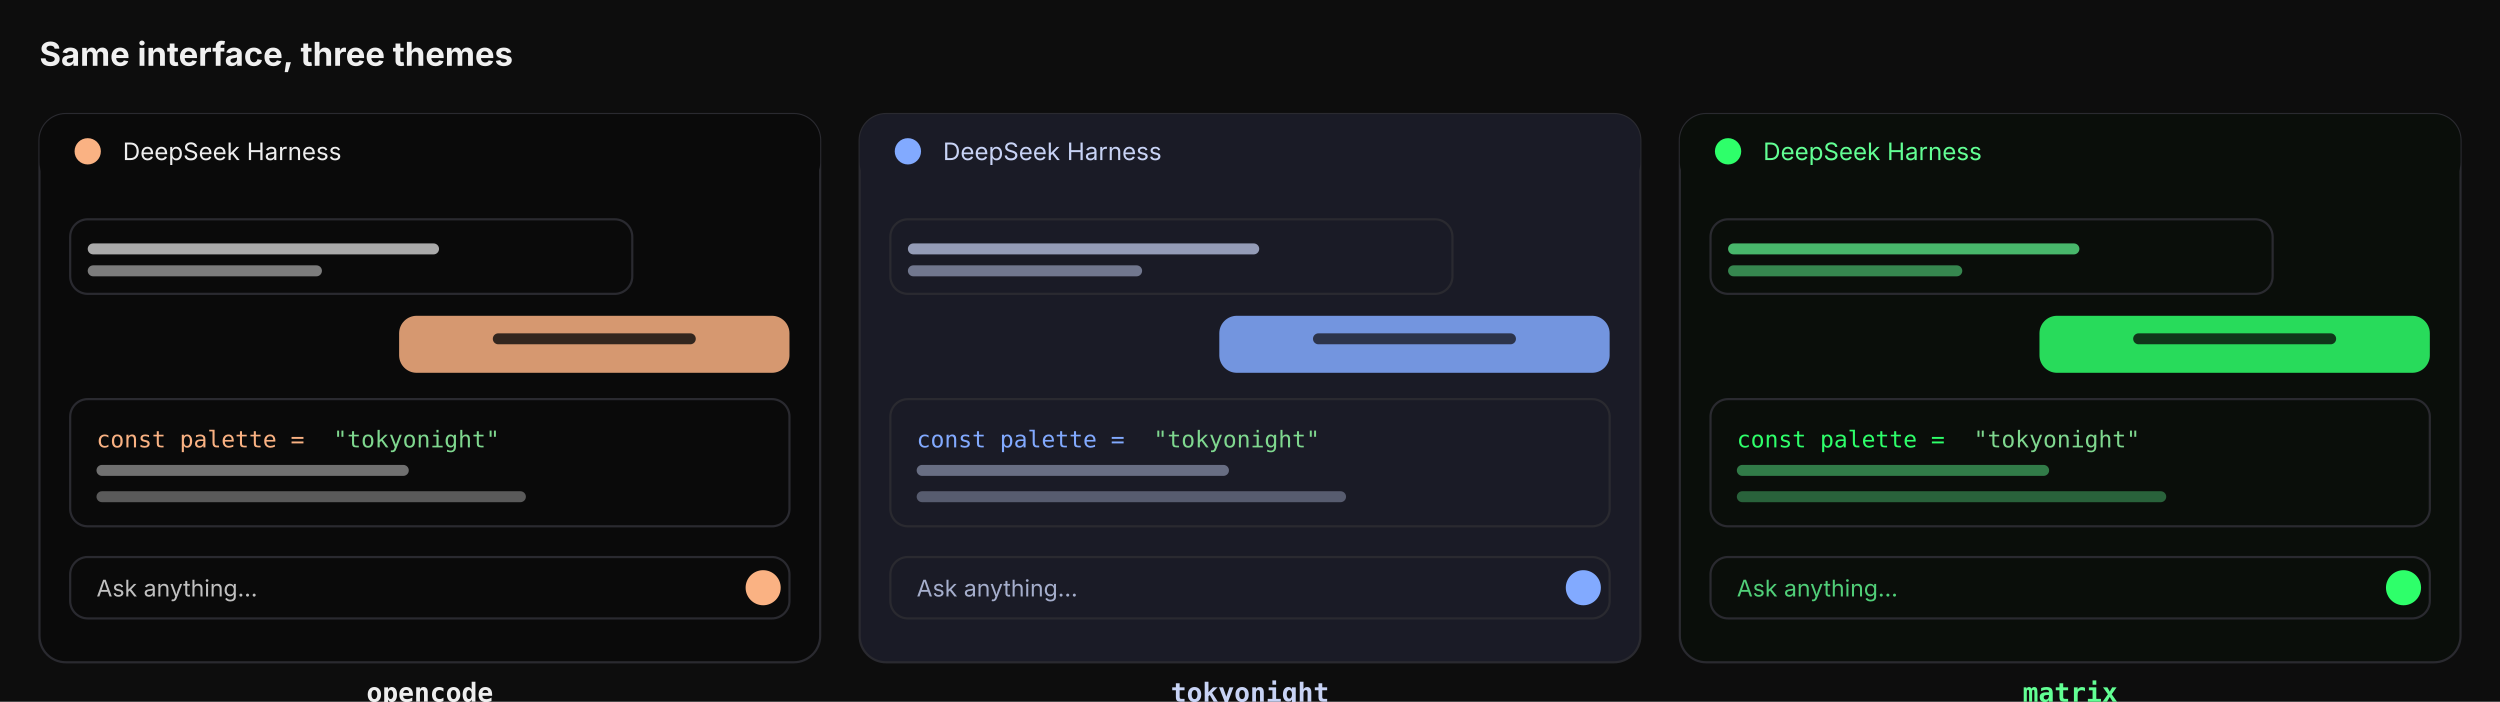
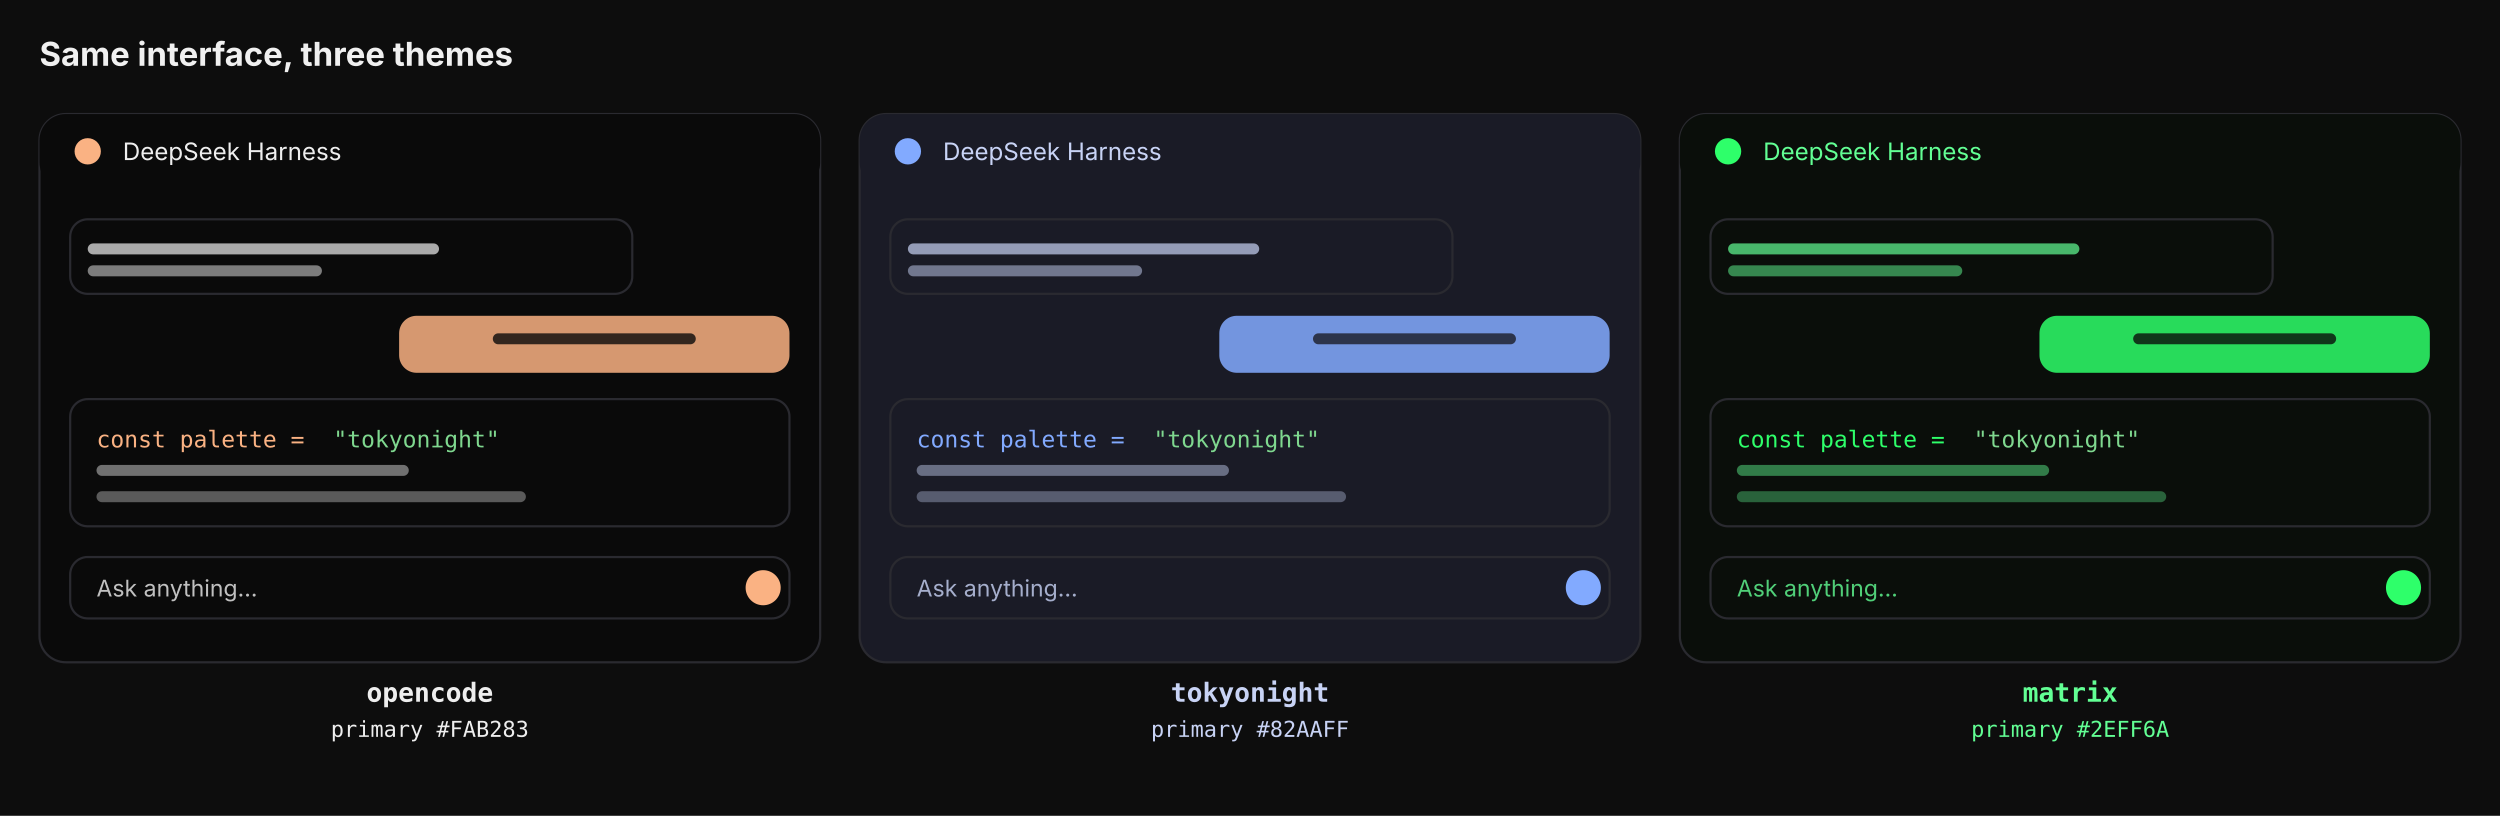
- <svg xmlns="http://www.w3.org/2000/svg" width="1140" height="320" viewBox="0 0 1140 320">
+ <svg xmlns="http://www.w3.org/2000/svg" width="1140" height="372" viewBox="0 0 1140 372">
  <rect width="100%" height="100%" fill="#0d0d0d" />
  <text x="18" y="30" font-family="-apple-system,Segoe UI,Microsoft YaHei,PingFang SC,sans-serif" font-size="15" font-weight="700" fill="#f0f0f0">Same interface, three themes</text>
  <g>
    <rect x="18" y="52" width="356" height="250" rx="12" fill="#0A0A0A" stroke="#2a2a30" />
    <rect x="18" y="52" width="356" height="34" rx="12" fill="#0A0A0A" />
    <circle cx="40" cy="69" r="6" fill="#FAB283" />
    <text x="56" y="73" font-family="-apple-system,Segoe UI,Microsoft YaHei,PingFang SC,sans-serif" font-size="11" fill="#EEEEEE">DeepSeek Harness</text>
    <rect x="32" y="100" width="256.32" height="34" rx="8" fill="#0A0A0A" stroke="#2a2a30" />
    <rect x="40" y="111" width="160.2" height="5" rx="2.5" fill="#EEEEEE" opacity="0.7" />
    <rect x="40" y="121" width="106.8" height="5" rx="2.5" fill="#EEEEEE" opacity="0.5" />
    <rect x="182" y="144" width="178" height="26" rx="8" fill="#FAB283" opacity="0.85" />
    <rect x="224.72" y="152" width="92.56" height="5" rx="2.5" fill="#0A0A0A" opacity="0.8" />
    <rect x="32" y="182" width="328" height="58" rx="8" fill="#0A0A0A" stroke="#2a2a30" />
    <text x="44" y="204" font-family="ui-monospace,SFMono-Regular,Menlo,Consolas,monospace" font-size="10.5" fill="#FAB283">const palette =</text>
    <text x="152" y="204" font-family="ui-monospace,SFMono-Regular,Menlo,Consolas,monospace" font-size="10.5" fill="#7fd88f">"tokyonight"</text>
    <rect x="44" y="212" width="142.4" height="5" rx="2.5" fill="#EEEEEE" opacity="0.45" />
    <rect x="44" y="224" width="195.8" height="5" rx="2.5" fill="#EEEEEE" opacity="0.35" />
    <rect x="32" y="254" width="328" height="28" rx="8" fill="#0A0A0A" stroke="#2a2a30" />
    <text x="44" y="272" font-family="-apple-system,Segoe UI,Microsoft YaHei,PingFang SC,sans-serif" font-size="10.5" fill="#EEEEEE" opacity="0.8">Ask anything…</text>
    <circle cx="348" cy="268" r="8" fill="#FAB283" />
    <text x="196" y="320" text-anchor="middle" font-family="ui-monospace,SFMono-Regular,Menlo,Consolas,monospace" font-size="12" font-weight="600" fill="#EEEEEE">opencode</text>
    <text x="196" y="336" text-anchor="middle" font-family="ui-monospace,SFMono-Regular,Menlo,Consolas,monospace" font-size="10" fill="#EEEEEE">primary #FAB283</text>
  </g>
  <g>
    <rect x="392" y="52" width="356" height="250" rx="12" fill="#1A1B26" stroke="#2a2a30" />
    <rect x="392" y="52" width="356" height="34" rx="12" fill="#1A1B26" />
    <circle cx="414" cy="69" r="6" fill="#82AAFF" />
    <text x="430" y="73" font-family="-apple-system,Segoe UI,Microsoft YaHei,PingFang SC,sans-serif" font-size="11" fill="#C8D3F5">DeepSeek Harness</text>
    <rect x="406" y="100" width="256.32" height="34" rx="8" fill="#1A1B26" stroke="#2a2a30" />
    <rect x="414" y="111" width="160.2" height="5" rx="2.5" fill="#C8D3F5" opacity="0.7" />
    <rect x="414" y="121" width="106.8" height="5" rx="2.5" fill="#C8D3F5" opacity="0.5" />
    <rect x="556" y="144" width="178" height="26" rx="8" fill="#82AAFF" opacity="0.85" />
    <rect x="598.72" y="152" width="92.56" height="5" rx="2.5" fill="#1A1B26" opacity="0.8" />
    <rect x="406" y="182" width="328" height="58" rx="8" fill="#1A1B26" stroke="#2a2a30" />
    <text x="418" y="204" font-family="ui-monospace,SFMono-Regular,Menlo,Consolas,monospace" font-size="10.5" fill="#82AAFF">const palette =</text>
    <text x="526" y="204" font-family="ui-monospace,SFMono-Regular,Menlo,Consolas,monospace" font-size="10.5" fill="#7fd88f">"tokyonight"</text>
    <rect x="418" y="212" width="142.4" height="5" rx="2.5" fill="#C8D3F5" opacity="0.45" />
    <rect x="418" y="224" width="195.8" height="5" rx="2.5" fill="#C8D3F5" opacity="0.35" />
    <rect x="406" y="254" width="328" height="28" rx="8" fill="#1A1B26" stroke="#2a2a30" />
    <text x="418" y="272" font-family="-apple-system,Segoe UI,Microsoft YaHei,PingFang SC,sans-serif" font-size="10.5" fill="#C8D3F5" opacity="0.8">Ask anything…</text>
    <circle cx="722" cy="268" r="8" fill="#82AAFF" />
    <text x="570" y="320" text-anchor="middle" font-family="ui-monospace,SFMono-Regular,Menlo,Consolas,monospace" font-size="12" font-weight="600" fill="#C8D3F5">tokyonight</text>
    <text x="570" y="336" text-anchor="middle" font-family="ui-monospace,SFMono-Regular,Menlo,Consolas,monospace" font-size="10" fill="#C8D3F5">primary #82AAFF</text>
  </g>
  <g>
    <rect x="766" y="52" width="356" height="250" rx="12" fill="#0A0E0A" stroke="#2a2a30" />
    <rect x="766" y="52" width="356" height="34" rx="12" fill="#0A0E0A" />
    <circle cx="788" cy="69" r="6" fill="#2EFF6A" />
    <text x="804" y="73" font-family="-apple-system,Segoe UI,Microsoft YaHei,PingFang SC,sans-serif" font-size="11" fill="#62FF94">DeepSeek Harness</text>
    <rect x="780" y="100" width="256.32" height="34" rx="8" fill="#0A0E0A" stroke="#2a2a30" />
    <rect x="788" y="111" width="160.2" height="5" rx="2.5" fill="#62FF94" opacity="0.7" />
    <rect x="788" y="121" width="106.8" height="5" rx="2.5" fill="#62FF94" opacity="0.5" />
    <rect x="930" y="144" width="178" height="26" rx="8" fill="#2EFF6A" opacity="0.85" />
    <rect x="972.72" y="152" width="92.56" height="5" rx="2.5" fill="#0A0E0A" opacity="0.8" />
    <rect x="780" y="182" width="328" height="58" rx="8" fill="#0A0E0A" stroke="#2a2a30" />
    <text x="792" y="204" font-family="ui-monospace,SFMono-Regular,Menlo,Consolas,monospace" font-size="10.5" fill="#2EFF6A">const palette =</text>
    <text x="900" y="204" font-family="ui-monospace,SFMono-Regular,Menlo,Consolas,monospace" font-size="10.5" fill="#7fd88f">"tokyonight"</text>
    <rect x="792" y="212" width="142.4" height="5" rx="2.5" fill="#62FF94" opacity="0.45" />
    <rect x="792" y="224" width="195.8" height="5" rx="2.5" fill="#62FF94" opacity="0.35" />
    <rect x="780" y="254" width="328" height="28" rx="8" fill="#0A0E0A" stroke="#2a2a30" />
    <text x="792" y="272" font-family="-apple-system,Segoe UI,Microsoft YaHei,PingFang SC,sans-serif" font-size="10.5" fill="#62FF94" opacity="0.8">Ask anything…</text>
    <circle cx="1096" cy="268" r="8" fill="#2EFF6A" />
    <text x="944" y="320" text-anchor="middle" font-family="ui-monospace,SFMono-Regular,Menlo,Consolas,monospace" font-size="12" font-weight="600" fill="#62FF94">matrix</text>
    <text x="944" y="336" text-anchor="middle" font-family="ui-monospace,SFMono-Regular,Menlo,Consolas,monospace" font-size="10" fill="#62FF94">primary #2EFF6A</text>
  </g>
</svg>
